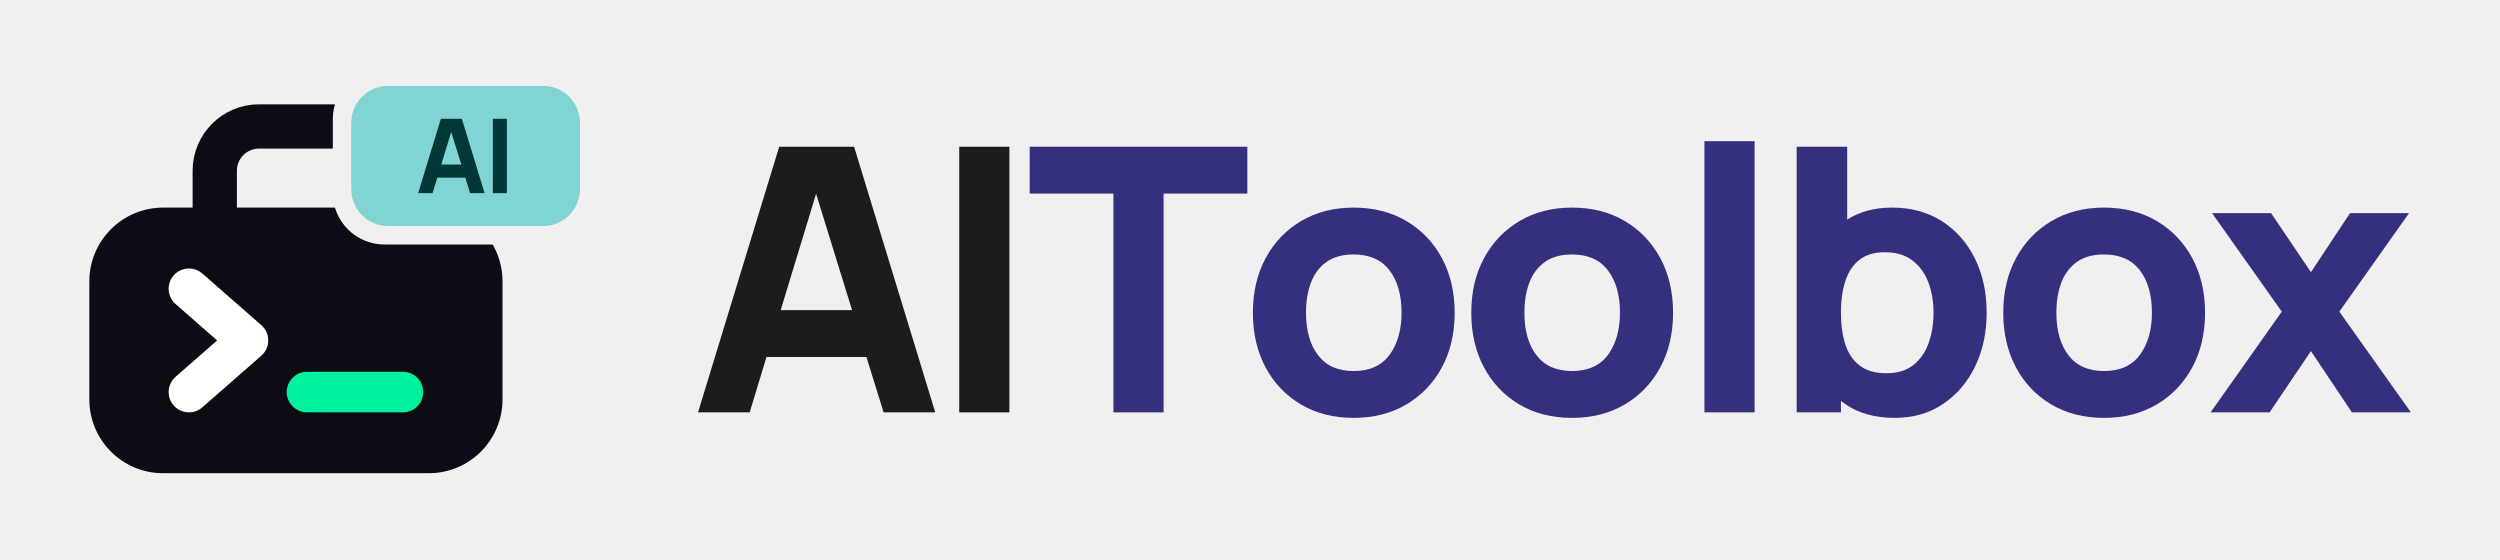
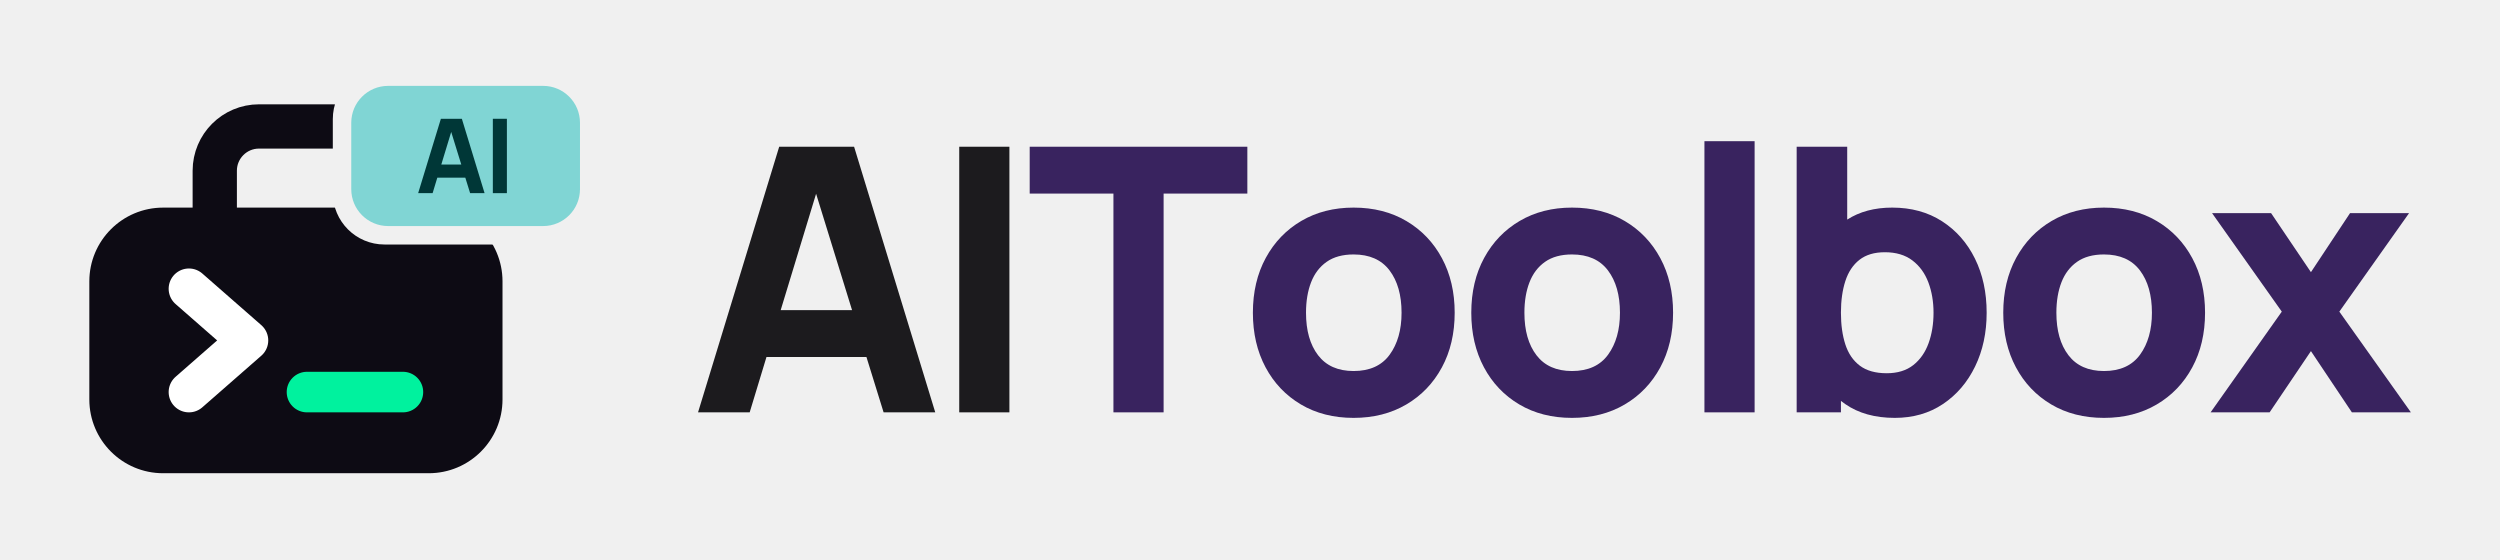
<svg xmlns="http://www.w3.org/2000/svg" viewBox="0 0 464.6 104.2" width="465" height="104" role="img" aria-labelledby="t">
  <g transform="translate(10.5 8.44) scale(1.375)">
    <mask id="bm1" maskUnits="userSpaceOnUse" x="0" y="0" width="74" height="64">
      <rect width="74" height="64" fill="#fff" />
      <rect x="37" y="3" width="36" height="24" rx="7" fill="#000" />
    </mask>
    <g mask="url(#bm1)">
      <path d="M21 23v-6a6 6 0 0 1 6-6h10a6 6 0 0 1 6 6v6" fill="none" stroke="#0D0B14" stroke-width="6" stroke-linecap="round" />
      <rect x="4" y="22" width="56" height="36" rx="10" fill="#0D0B14" />
      <path d="M17.5 33l8 7-8 7" fill="none" stroke="#FFFFFF" stroke-width="5.5" stroke-linecap="round" stroke-linejoin="round" />
      <path d="M33.5 47h13" fill="none" stroke="#00F29E" stroke-width="5.5" stroke-linecap="round" />
    </g>
    <rect x="39.5" y="5.5" width="31" height="19" rx="5" fill="#80D5D4" />
    <g fill="#003737">
      <path d="M48.567 20.04 51.647 9.96H54.489L57.569 20.04H55.609L54.958 17.94H51.164L50.527 20.04ZM54.412 16.162 53.047 11.745 51.703 16.162Z" />
      <path d="M58.689 20.04V9.96H60.593V20.04Z" />
    </g>
  </g>
  <g fill="#1C1B1E">
    <path d="M129.438 76.844 144.562 27.344H158.519L173.644 76.844H164.019L160.822 66.531H142.191L139.062 76.844ZM158.141 57.8 151.438 36.109 144.838 57.8Z" />
    <path d="M178.113 76.844V27.344H187.463V76.844Z" />
  </g>
-   <g fill="#35307E">
+   <g fill="#39235F">
    <path d="M206.85 76.844V36.075H191.244V27.344H231.806V36.075H216.2V76.844Z" />
    <path d="M251.606 77.875Q246.003 77.875 241.775 75.366Q237.547 72.856 235.192 68.439Q232.838 64.022 232.838 58.281Q232.838 52.472 235.244 48.055Q237.65 43.637 241.878 41.162Q246.106 38.688 251.606 38.688Q257.209 38.688 261.455 41.197Q265.7 43.706 268.072 48.123Q270.444 52.541 270.444 58.281Q270.444 64.056 268.055 68.473Q265.666 72.891 261.42 75.383Q257.175 77.875 251.606 77.875ZM251.606 69.144Q256.109 69.144 258.327 66.102Q260.544 63.059 260.544 58.281Q260.544 53.331 258.292 50.375Q256.041 47.419 251.606 47.419Q248.547 47.419 246.588 48.794Q244.628 50.169 243.683 52.609Q242.738 55.05 242.738 58.281Q242.738 63.266 244.989 66.205Q247.241 69.144 251.606 69.144Z" />
    <path d="M292.306 77.875Q286.703 77.875 282.475 75.366Q278.247 72.856 275.892 68.439Q273.538 64.022 273.538 58.281Q273.538 52.472 275.944 48.055Q278.35 43.637 282.578 41.162Q286.806 38.688 292.306 38.688Q297.909 38.688 302.155 41.197Q306.4 43.706 308.772 48.123Q311.144 52.541 311.144 58.281Q311.144 64.056 308.755 68.473Q306.366 72.891 302.12 75.383Q297.875 77.875 292.306 77.875ZM292.306 69.144Q296.809 69.144 299.027 66.102Q301.244 63.059 301.244 58.281Q301.244 53.331 298.992 50.375Q296.741 47.419 292.306 47.419Q289.247 47.419 287.288 48.794Q285.328 50.169 284.383 52.609Q283.438 55.05 283.438 58.281Q283.438 63.266 285.689 66.205Q287.941 69.144 292.306 69.144Z" />
    <path d="M316.988 76.844V26.312H326.338V76.844Z" />
    <path d="M352.463 77.875Q346.928 77.875 343.216 75.297Q342.803 75.022 342.425 74.713V76.844H334.175V27.344H343.594V40.922Q347.066 38.688 351.981 38.688Q357.309 38.688 361.263 41.231Q365.216 43.775 367.398 48.192Q369.581 52.609 369.581 58.281Q369.581 63.85 367.433 68.284Q365.284 72.719 361.434 75.297Q357.584 77.875 352.463 77.875ZM350.95 69.556Q353.975 69.556 355.9 68.044Q357.825 66.531 358.753 63.97Q359.681 61.409 359.681 58.281Q359.681 55.188 358.719 52.627Q357.756 50.066 355.745 48.536Q353.734 47.006 350.606 47.006Q347.684 47.006 345.88 48.416Q344.075 49.825 343.25 52.369Q342.425 54.912 342.425 58.281Q342.425 61.65 343.25 64.194Q344.075 66.737 345.948 68.147Q347.822 69.556 350.95 69.556Z" />
    <path d="M391.444 77.875Q385.841 77.875 381.613 75.366Q377.384 72.856 375.03 68.439Q372.675 64.022 372.675 58.281Q372.675 52.472 375.081 48.055Q377.488 43.637 381.716 41.162Q385.944 38.688 391.444 38.688Q397.047 38.688 401.292 41.197Q405.538 43.706 407.909 48.123Q410.281 52.541 410.281 58.281Q410.281 64.056 407.892 68.473Q405.503 72.891 401.258 75.383Q397.013 77.875 391.444 77.875ZM391.444 69.144Q395.947 69.144 398.164 66.102Q400.381 63.059 400.381 58.281Q400.381 53.331 398.13 50.375Q395.878 47.419 391.444 47.419Q388.384 47.419 386.425 48.794Q384.466 50.169 383.52 52.609Q382.575 55.05 382.575 58.281Q382.575 63.266 384.827 66.205Q387.078 69.144 391.444 69.144Z" />
    <path d="M411.313 76.844 424.581 58.075 411.588 39.719H422.588L430.013 50.719L437.3 39.719H448.3L435.306 58.075L448.644 76.844H437.644L430.013 65.431L422.313 76.844Z" />
  </g>
</svg>
